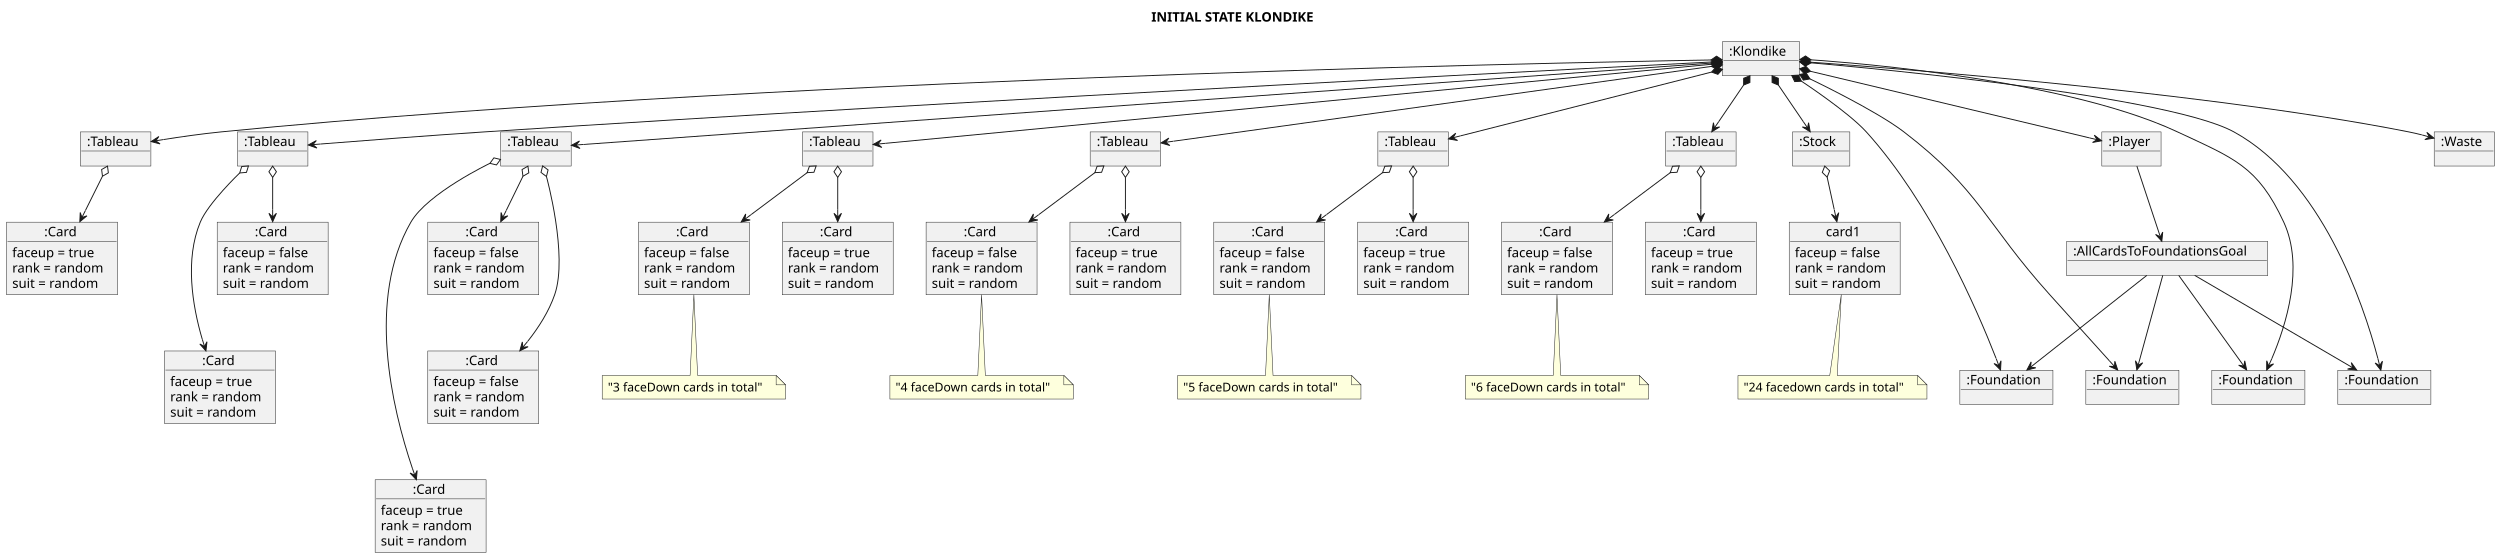
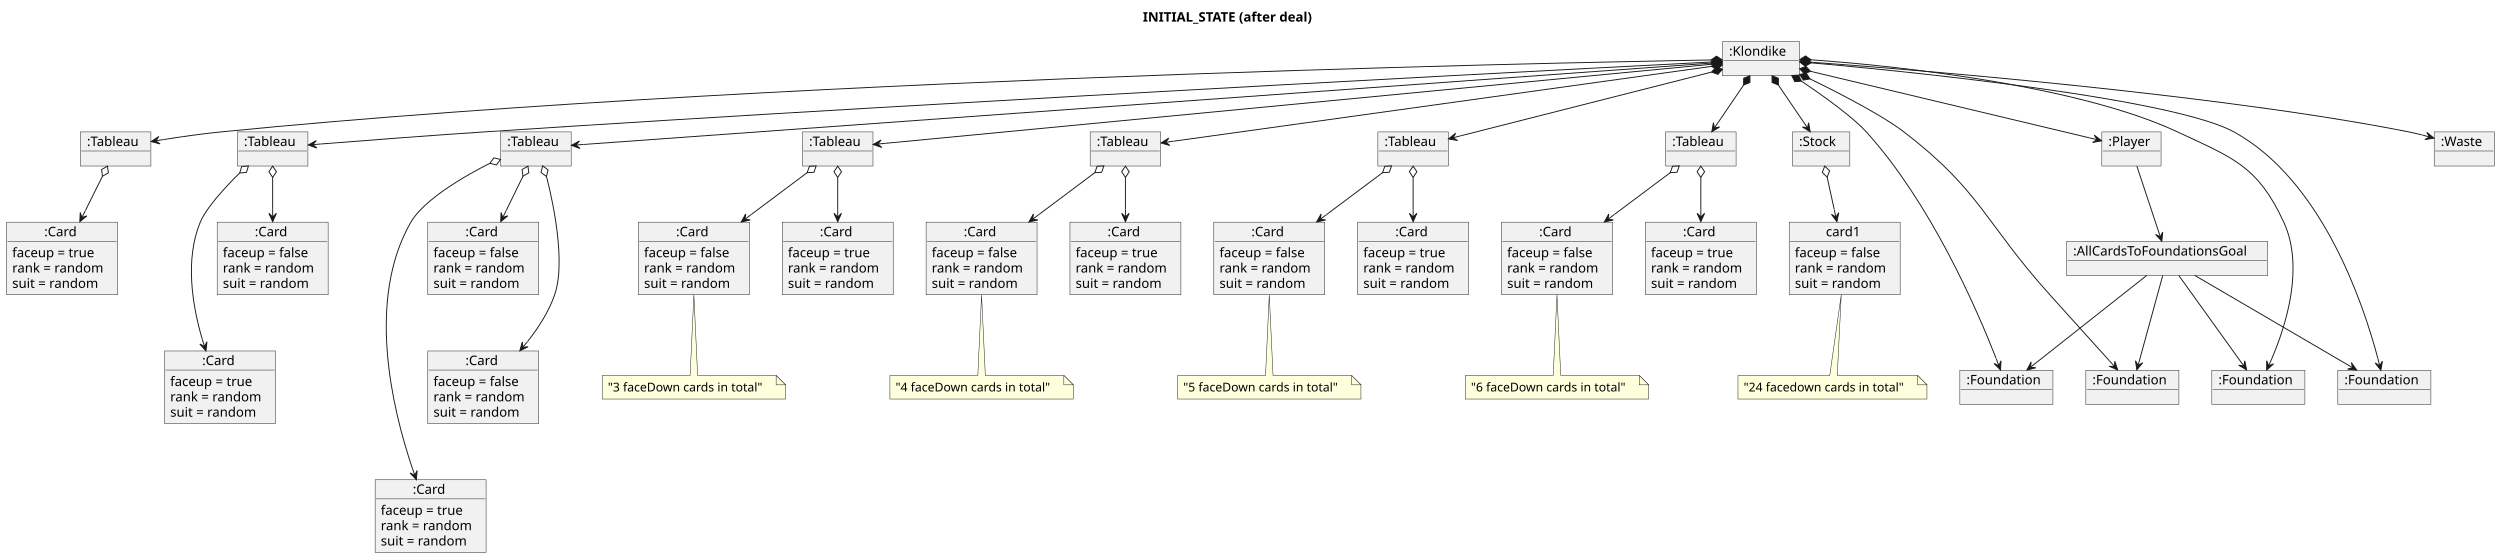
<svg xmlns="http://www.w3.org/2000/svg" contentStyleType="text/css" height="594px" preserveAspectRatio="none" style="width:2659px;height:594px;background:#FFFFFF;" version="1.1" viewBox="0 0 2659 594" width="2659px" zoomAndPan="magnify">
  <defs />
  <g>
-     <rect height="26.297" style="stroke:#00000000;stroke-width:1.0;fill:none;" width="206" x="1219.5" y="5" />
-     <text fill="#000000" font-family="sans-serif" font-size="14" font-weight="bold" lengthAdjust="spacing" textLength="196" x="1224.5" y="22.995">INITIAL STATE KLONDIKE</text>
+     <rect height="26.297" style="stroke:#00000000;stroke-width:1.0;fill:none;" width="224" x="1210.5" y="5" />
+     <text fill="#000000" font-family="sans-serif" font-size="14" font-weight="bold" lengthAdjust="spacing" textLength="214" x="1215.5" y="22.995">INITIAL_STATE (after deal)</text>
    <g id="elem_klondike">
      <rect fill="#F1F1F1" height="36.297" style="stroke:#181818;stroke-width:0.5;" width="82" x="1832" y="44.297" />
      <text fill="#000000" font-family="sans-serif" font-size="14" lengthAdjust="spacing" textLength="68" x="1839" y="59.292">:Klondike</text>
      <line style="stroke:#181818;stroke-width:0.5;" x1="1833" x2="1913" y1="64.594" y2="64.594" />
    </g>
    <g id="elem_tableau1">
      <rect fill="#F1F1F1" height="36.297" style="stroke:#181818;stroke-width:0.5;" width="75" x="85.5" y="140.297" />
      <text fill="#000000" font-family="sans-serif" font-size="14" lengthAdjust="spacing" textLength="61" x="92.5" y="155.292">:Tableau</text>
      <line style="stroke:#181818;stroke-width:0.5;" x1="86.5" x2="159.5" y1="160.594" y2="160.594" />
    </g>
    <g id="elem_tableau2">
      <rect fill="#F1F1F1" height="36.297" style="stroke:#181818;stroke-width:0.5;" width="75" x="252.5" y="140.297" />
      <text fill="#000000" font-family="sans-serif" font-size="14" lengthAdjust="spacing" textLength="61" x="259.5" y="155.292">:Tableau</text>
      <line style="stroke:#181818;stroke-width:0.5;" x1="253.5" x2="326.5" y1="160.594" y2="160.594" />
    </g>
    <g id="elem_tableau3">
      <rect fill="#F1F1F1" height="36.297" style="stroke:#181818;stroke-width:0.5;" width="75" x="532.5" y="140.297" />
      <text fill="#000000" font-family="sans-serif" font-size="14" lengthAdjust="spacing" textLength="61" x="539.5" y="155.292">:Tableau</text>
      <line style="stroke:#181818;stroke-width:0.5;" x1="533.5" x2="606.5" y1="160.594" y2="160.594" />
    </g>
    <g id="elem_tableau4">
      <rect fill="#F1F1F1" height="36.297" style="stroke:#181818;stroke-width:0.5;" width="75" x="853.5" y="140.297" />
      <text fill="#000000" font-family="sans-serif" font-size="14" lengthAdjust="spacing" textLength="61" x="860.5" y="155.292">:Tableau</text>
      <line style="stroke:#181818;stroke-width:0.5;" x1="854.5" x2="927.5" y1="160.594" y2="160.594" />
    </g>
    <g id="elem_tableau5">
      <rect fill="#F1F1F1" height="36.297" style="stroke:#181818;stroke-width:0.5;" width="75" x="1159.5" y="140.297" />
      <text fill="#000000" font-family="sans-serif" font-size="14" lengthAdjust="spacing" textLength="61" x="1166.5" y="155.292">:Tableau</text>
      <line style="stroke:#181818;stroke-width:0.5;" x1="1160.5" x2="1233.5" y1="160.594" y2="160.594" />
    </g>
    <g id="elem_tableau6">
      <rect fill="#F1F1F1" height="36.297" style="stroke:#181818;stroke-width:0.5;" width="75" x="1465.5" y="140.297" />
      <text fill="#000000" font-family="sans-serif" font-size="14" lengthAdjust="spacing" textLength="61" x="1472.5" y="155.292">:Tableau</text>
      <line style="stroke:#181818;stroke-width:0.5;" x1="1466.5" x2="1539.5" y1="160.594" y2="160.594" />
    </g>
    <g id="elem_tableau7">
      <rect fill="#F1F1F1" height="36.297" style="stroke:#181818;stroke-width:0.5;" width="75" x="1771.5" y="140.297" />
      <text fill="#000000" font-family="sans-serif" font-size="14" lengthAdjust="spacing" textLength="61" x="1778.5" y="155.292">:Tableau</text>
      <line style="stroke:#181818;stroke-width:0.5;" x1="1772.5" x2="1845.5" y1="160.594" y2="160.594" />
    </g>
    <g id="elem_stock">
      <rect fill="#F1F1F1" height="36.297" style="stroke:#181818;stroke-width:0.5;" width="61" x="1906.5" y="140.297" />
      <text fill="#000000" font-family="sans-serif" font-size="14" lengthAdjust="spacing" textLength="47" x="1913.5" y="155.292">:Stock</text>
      <line style="stroke:#181818;stroke-width:0.5;" x1="1907.5" x2="1966.5" y1="160.594" y2="160.594" />
    </g>
    <g id="elem_player">
      <rect fill="#F1F1F1" height="36.297" style="stroke:#181818;stroke-width:0.5;" width="63" x="2235.5" y="140.297" />
      <text fill="#000000" font-family="sans-serif" font-size="14" lengthAdjust="spacing" textLength="49" x="2242.5" y="155.292">:Player</text>
      <line style="stroke:#181818;stroke-width:0.5;" x1="2236.5" x2="2297.5" y1="160.594" y2="160.594" />
    </g>
    <g id="elem_foundation1">
      <rect fill="#F1F1F1" height="36.297" style="stroke:#181818;stroke-width:0.5;" width="99" x="2084.5" y="393.797" />
      <text fill="#000000" font-family="sans-serif" font-size="14" lengthAdjust="spacing" textLength="85" x="2091.5" y="408.792">:Foundation</text>
      <line style="stroke:#181818;stroke-width:0.5;" x1="2085.5" x2="2182.5" y1="414.094" y2="414.094" />
    </g>
    <g id="elem_foundation2">
      <rect fill="#F1F1F1" height="36.297" style="stroke:#181818;stroke-width:0.5;" width="99" x="2218.5" y="393.797" />
      <text fill="#000000" font-family="sans-serif" font-size="14" lengthAdjust="spacing" textLength="85" x="2225.5" y="408.792">:Foundation</text>
      <line style="stroke:#181818;stroke-width:0.5;" x1="2219.5" x2="2316.5" y1="414.094" y2="414.094" />
    </g>
    <g id="elem_foundation3">
      <rect fill="#F1F1F1" height="36.297" style="stroke:#181818;stroke-width:0.5;" width="99" x="2352.5" y="393.797" />
      <text fill="#000000" font-family="sans-serif" font-size="14" lengthAdjust="spacing" textLength="85" x="2359.5" y="408.792">:Foundation</text>
      <line style="stroke:#181818;stroke-width:0.5;" x1="2353.5" x2="2450.5" y1="414.094" y2="414.094" />
    </g>
    <g id="elem_foundation4">
      <rect fill="#F1F1F1" height="36.297" style="stroke:#181818;stroke-width:0.5;" width="99" x="2486.5" y="393.797" />
      <text fill="#000000" font-family="sans-serif" font-size="14" lengthAdjust="spacing" textLength="85" x="2493.5" y="408.792">:Foundation</text>
      <line style="stroke:#181818;stroke-width:0.5;" x1="2487.5" x2="2584.5" y1="414.094" y2="414.094" />
    </g>
    <g id="elem_goal">
      <rect fill="#F1F1F1" height="36.297" style="stroke:#181818;stroke-width:0.5;" width="214" x="2198" y="256.797" />
      <text fill="#000000" font-family="sans-serif" font-size="14" lengthAdjust="spacing" textLength="200" x="2205" y="271.792">:AllCardsToFoundationsGoal</text>
      <line style="stroke:#181818;stroke-width:0.5;" x1="2199" x2="2411" y1="277.094" y2="277.094" />
    </g>
    <g id="elem_waste">
      <rect fill="#F1F1F1" height="36.297" style="stroke:#181818;stroke-width:0.5;" width="64" x="2589" y="140.297" />
      <text fill="#000000" font-family="sans-serif" font-size="14" lengthAdjust="spacing" textLength="50" x="2596" y="155.292">:Waste</text>
      <line style="stroke:#181818;stroke-width:0.5;" x1="2590" x2="2652" y1="160.594" y2="160.594" />
    </g>
    <g id="elem_card1">
      <rect fill="#F1F1F1" height="77.188" style="stroke:#181818;stroke-width:0.5;" width="118" x="1903" y="236.297" />
      <text fill="#000000" font-family="sans-serif" font-size="14" lengthAdjust="spacing" textLength="40" x="1942" y="251.292">card1</text>
      <line style="stroke:#181818;stroke-width:0.5;" x1="1904" x2="2020" y1="256.594" y2="256.594" />
      <text fill="#000000" font-family="sans-serif" font-size="14" lengthAdjust="spacing" textLength="102" x="1909" y="273.589">faceup = false</text>
      <text fill="#000000" font-family="sans-serif" font-size="14" lengthAdjust="spacing" textLength="106" x="1909" y="289.886">rank = random</text>
      <text fill="#000000" font-family="sans-serif" font-size="14" lengthAdjust="spacing" textLength="100" x="1909" y="306.183">suit = random</text>
    </g>
-     <g id="elem_GMN548712">
+     <g id="elem_GMN557029">
      <path d="M1848.5,399.297 L1848.5,424.43 A0,0 0 0 0 1848.5,424.43 L2049.5,424.43 A0,0 0 0 0 2049.5,424.43 L2049.5,409.297 L2039.5,399.297 L1954.12,399.297 L1958.38,313.402 L1946.12,399.297 L1848.5,399.297 A0,0 0 0 0 1848.5,399.297 " fill="#FEFFDD" style="stroke:#181818;stroke-width:0.5;" />
      <path d="M2039.5,399.297 L2039.5,409.297 L2049.5,409.297 L2039.5,399.297 " fill="#FEFFDD" style="stroke:#181818;stroke-width:0.5;" />
      <text fill="#000000" font-family="sans-serif" font-size="13" lengthAdjust="spacing" textLength="180" x="1854.5" y="416.364">"24 facedown cards in total"</text>
    </g>
    <g id="elem_card2">
      <rect fill="#F1F1F1" height="77.188" style="stroke:#181818;stroke-width:0.5;" width="118" x="7" y="236.297" />
      <text fill="#000000" font-family="sans-serif" font-size="14" lengthAdjust="spacing" textLength="38" x="47" y="251.292">:Card</text>
      <line style="stroke:#181818;stroke-width:0.5;" x1="8" x2="124" y1="256.594" y2="256.594" />
      <text fill="#000000" font-family="sans-serif" font-size="14" lengthAdjust="spacing" textLength="98" x="13" y="273.589">faceup = true</text>
      <text fill="#000000" font-family="sans-serif" font-size="14" lengthAdjust="spacing" textLength="106" x="13" y="289.886">rank = random</text>
      <text fill="#000000" font-family="sans-serif" font-size="14" lengthAdjust="spacing" textLength="100" x="13" y="306.183">suit = random</text>
    </g>
    <g id="elem_card3">
      <rect fill="#F1F1F1" height="77.188" style="stroke:#181818;stroke-width:0.5;" width="118" x="231" y="236.297" />
      <text fill="#000000" font-family="sans-serif" font-size="14" lengthAdjust="spacing" textLength="38" x="271" y="251.292">:Card</text>
      <line style="stroke:#181818;stroke-width:0.5;" x1="232" x2="348" y1="256.594" y2="256.594" />
      <text fill="#000000" font-family="sans-serif" font-size="14" lengthAdjust="spacing" textLength="102" x="237" y="273.589">faceup = false</text>
      <text fill="#000000" font-family="sans-serif" font-size="14" lengthAdjust="spacing" textLength="106" x="237" y="289.886">rank = random</text>
      <text fill="#000000" font-family="sans-serif" font-size="14" lengthAdjust="spacing" textLength="100" x="237" y="306.183">suit = random</text>
    </g>
    <g id="elem_card4">
      <rect fill="#F1F1F1" height="77.188" style="stroke:#181818;stroke-width:0.5;" width="118" x="175" y="373.297" />
      <text fill="#000000" font-family="sans-serif" font-size="14" lengthAdjust="spacing" textLength="38" x="215" y="388.292">:Card</text>
      <line style="stroke:#181818;stroke-width:0.5;" x1="176" x2="292" y1="393.594" y2="393.594" />
      <text fill="#000000" font-family="sans-serif" font-size="14" lengthAdjust="spacing" textLength="98" x="181" y="410.589">faceup = true</text>
      <text fill="#000000" font-family="sans-serif" font-size="14" lengthAdjust="spacing" textLength="106" x="181" y="426.886">rank = random</text>
      <text fill="#000000" font-family="sans-serif" font-size="14" lengthAdjust="spacing" textLength="100" x="181" y="443.183">suit = random</text>
    </g>
    <g id="elem_card5">
      <rect fill="#F1F1F1" height="77.188" style="stroke:#181818;stroke-width:0.5;" width="118" x="455" y="236.297" />
      <text fill="#000000" font-family="sans-serif" font-size="14" lengthAdjust="spacing" textLength="38" x="495" y="251.292">:Card</text>
      <line style="stroke:#181818;stroke-width:0.5;" x1="456" x2="572" y1="256.594" y2="256.594" />
      <text fill="#000000" font-family="sans-serif" font-size="14" lengthAdjust="spacing" textLength="102" x="461" y="273.589">faceup = false</text>
      <text fill="#000000" font-family="sans-serif" font-size="14" lengthAdjust="spacing" textLength="106" x="461" y="289.886">rank = random</text>
      <text fill="#000000" font-family="sans-serif" font-size="14" lengthAdjust="spacing" textLength="100" x="461" y="306.183">suit = random</text>
    </g>
    <g id="elem_card6">
      <rect fill="#F1F1F1" height="77.188" style="stroke:#181818;stroke-width:0.5;" width="118" x="399" y="510.297" />
      <text fill="#000000" font-family="sans-serif" font-size="14" lengthAdjust="spacing" textLength="38" x="439" y="525.292">:Card</text>
      <line style="stroke:#181818;stroke-width:0.5;" x1="400" x2="516" y1="530.594" y2="530.594" />
      <text fill="#000000" font-family="sans-serif" font-size="14" lengthAdjust="spacing" textLength="98" x="405" y="547.589">faceup = true</text>
      <text fill="#000000" font-family="sans-serif" font-size="14" lengthAdjust="spacing" textLength="106" x="405" y="563.886">rank = random</text>
      <text fill="#000000" font-family="sans-serif" font-size="14" lengthAdjust="spacing" textLength="100" x="405" y="580.183">suit = random</text>
    </g>
    <g id="elem_card43">
      <rect fill="#F1F1F1" height="77.188" style="stroke:#181818;stroke-width:0.5;" width="118" x="455" y="373.297" />
      <text fill="#000000" font-family="sans-serif" font-size="14" lengthAdjust="spacing" textLength="38" x="495" y="388.292">:Card</text>
      <line style="stroke:#181818;stroke-width:0.5;" x1="456" x2="572" y1="393.594" y2="393.594" />
      <text fill="#000000" font-family="sans-serif" font-size="14" lengthAdjust="spacing" textLength="102" x="461" y="410.589">faceup = false</text>
      <text fill="#000000" font-family="sans-serif" font-size="14" lengthAdjust="spacing" textLength="106" x="461" y="426.886">rank = random</text>
      <text fill="#000000" font-family="sans-serif" font-size="14" lengthAdjust="spacing" textLength="100" x="461" y="443.183">suit = random</text>
    </g>
    <g id="elem_card7">
      <rect fill="#F1F1F1" height="77.188" style="stroke:#181818;stroke-width:0.5;" width="118" x="679" y="236.297" />
      <text fill="#000000" font-family="sans-serif" font-size="14" lengthAdjust="spacing" textLength="38" x="719" y="251.292">:Card</text>
      <line style="stroke:#181818;stroke-width:0.5;" x1="680" x2="796" y1="256.594" y2="256.594" />
      <text fill="#000000" font-family="sans-serif" font-size="14" lengthAdjust="spacing" textLength="102" x="685" y="273.589">faceup = false</text>
      <text fill="#000000" font-family="sans-serif" font-size="14" lengthAdjust="spacing" textLength="106" x="685" y="289.886">rank = random</text>
      <text fill="#000000" font-family="sans-serif" font-size="14" lengthAdjust="spacing" textLength="100" x="685" y="306.183">suit = random</text>
    </g>
-     <g id="elem_GMN548735">
+     <g id="elem_GMN557052">
      <path d="M640.5,399.297 L640.5,424.43 A0,0 0 0 0 640.5,424.43 L835.5,424.43 A0,0 0 0 0 835.5,424.43 L835.5,409.297 L825.5,399.297 L742,399.297 L738,313.402 L734,399.297 L640.5,399.297 A0,0 0 0 0 640.5,399.297 " fill="#FEFFDD" style="stroke:#181818;stroke-width:0.5;" />
      <path d="M825.5,399.297 L825.5,409.297 L835.5,409.297 L825.5,399.297 " fill="#FEFFDD" style="stroke:#181818;stroke-width:0.5;" />
      <text fill="#000000" font-family="sans-serif" font-size="13" lengthAdjust="spacing" textLength="174" x="646.5" y="416.364">"3 faceDown cards in total"</text>
    </g>
    <g id="elem_card8">
      <rect fill="#F1F1F1" height="77.188" style="stroke:#181818;stroke-width:0.5;" width="118" x="832" y="236.297" />
      <text fill="#000000" font-family="sans-serif" font-size="14" lengthAdjust="spacing" textLength="38" x="872" y="251.292">:Card</text>
      <line style="stroke:#181818;stroke-width:0.5;" x1="833" x2="949" y1="256.594" y2="256.594" />
      <text fill="#000000" font-family="sans-serif" font-size="14" lengthAdjust="spacing" textLength="98" x="838" y="273.589">faceup = true</text>
      <text fill="#000000" font-family="sans-serif" font-size="14" lengthAdjust="spacing" textLength="106" x="838" y="289.886">rank = random</text>
      <text fill="#000000" font-family="sans-serif" font-size="14" lengthAdjust="spacing" textLength="100" x="838" y="306.183">suit = random</text>
    </g>
    <g id="elem_card9">
      <rect fill="#F1F1F1" height="77.188" style="stroke:#181818;stroke-width:0.5;" width="118" x="985" y="236.297" />
      <text fill="#000000" font-family="sans-serif" font-size="14" lengthAdjust="spacing" textLength="38" x="1025" y="251.292">:Card</text>
      <line style="stroke:#181818;stroke-width:0.5;" x1="986" x2="1102" y1="256.594" y2="256.594" />
      <text fill="#000000" font-family="sans-serif" font-size="14" lengthAdjust="spacing" textLength="102" x="991" y="273.589">faceup = false</text>
      <text fill="#000000" font-family="sans-serif" font-size="14" lengthAdjust="spacing" textLength="106" x="991" y="289.886">rank = random</text>
      <text fill="#000000" font-family="sans-serif" font-size="14" lengthAdjust="spacing" textLength="100" x="991" y="306.183">suit = random</text>
    </g>
-     <g id="elem_GMN548743">
+     <g id="elem_GMN557060">
      <path d="M946.5,399.297 L946.5,424.43 A0,0 0 0 0 946.5,424.43 L1141.5,424.43 A0,0 0 0 0 1141.5,424.43 L1141.5,409.297 L1131.5,399.297 L1048,399.297 L1044,313.402 L1040,399.297 L946.5,399.297 A0,0 0 0 0 946.5,399.297 " fill="#FEFFDD" style="stroke:#181818;stroke-width:0.5;" />
      <path d="M1131.5,399.297 L1131.5,409.297 L1141.5,409.297 L1131.5,399.297 " fill="#FEFFDD" style="stroke:#181818;stroke-width:0.5;" />
      <text fill="#000000" font-family="sans-serif" font-size="13" lengthAdjust="spacing" textLength="174" x="952.5" y="416.364">"4 faceDown cards in total"</text>
    </g>
    <g id="elem_card10">
      <rect fill="#F1F1F1" height="77.188" style="stroke:#181818;stroke-width:0.5;" width="118" x="1138" y="236.297" />
      <text fill="#000000" font-family="sans-serif" font-size="14" lengthAdjust="spacing" textLength="38" x="1178" y="251.292">:Card</text>
      <line style="stroke:#181818;stroke-width:0.5;" x1="1139" x2="1255" y1="256.594" y2="256.594" />
      <text fill="#000000" font-family="sans-serif" font-size="14" lengthAdjust="spacing" textLength="98" x="1144" y="273.589">faceup = true</text>
      <text fill="#000000" font-family="sans-serif" font-size="14" lengthAdjust="spacing" textLength="106" x="1144" y="289.886">rank = random</text>
      <text fill="#000000" font-family="sans-serif" font-size="14" lengthAdjust="spacing" textLength="100" x="1144" y="306.183">suit = random</text>
    </g>
    <g id="elem_card11">
      <rect fill="#F1F1F1" height="77.188" style="stroke:#181818;stroke-width:0.5;" width="118" x="1291" y="236.297" />
      <text fill="#000000" font-family="sans-serif" font-size="14" lengthAdjust="spacing" textLength="38" x="1331" y="251.292">:Card</text>
      <line style="stroke:#181818;stroke-width:0.5;" x1="1292" x2="1408" y1="256.594" y2="256.594" />
      <text fill="#000000" font-family="sans-serif" font-size="14" lengthAdjust="spacing" textLength="102" x="1297" y="273.589">faceup = false</text>
      <text fill="#000000" font-family="sans-serif" font-size="14" lengthAdjust="spacing" textLength="106" x="1297" y="289.886">rank = random</text>
      <text fill="#000000" font-family="sans-serif" font-size="14" lengthAdjust="spacing" textLength="100" x="1297" y="306.183">suit = random</text>
    </g>
-     <g id="elem_GMN548751">
+     <g id="elem_GMN557068">
      <path d="M1252.5,399.297 L1252.5,424.43 A0,0 0 0 0 1252.5,424.43 L1447.5,424.43 A0,0 0 0 0 1447.5,424.43 L1447.5,409.297 L1437.5,399.297 L1354,399.297 L1350,313.402 L1346,399.297 L1252.5,399.297 A0,0 0 0 0 1252.5,399.297 " fill="#FEFFDD" style="stroke:#181818;stroke-width:0.5;" />
      <path d="M1437.5,399.297 L1437.5,409.297 L1447.5,409.297 L1437.5,399.297 " fill="#FEFFDD" style="stroke:#181818;stroke-width:0.5;" />
      <text fill="#000000" font-family="sans-serif" font-size="13" lengthAdjust="spacing" textLength="174" x="1258.5" y="416.364">"5 faceDown cards in total"</text>
    </g>
    <g id="elem_card12">
      <rect fill="#F1F1F1" height="77.188" style="stroke:#181818;stroke-width:0.5;" width="118" x="1444" y="236.297" />
      <text fill="#000000" font-family="sans-serif" font-size="14" lengthAdjust="spacing" textLength="38" x="1484" y="251.292">:Card</text>
      <line style="stroke:#181818;stroke-width:0.5;" x1="1445" x2="1561" y1="256.594" y2="256.594" />
      <text fill="#000000" font-family="sans-serif" font-size="14" lengthAdjust="spacing" textLength="98" x="1450" y="273.589">faceup = true</text>
      <text fill="#000000" font-family="sans-serif" font-size="14" lengthAdjust="spacing" textLength="106" x="1450" y="289.886">rank = random</text>
      <text fill="#000000" font-family="sans-serif" font-size="14" lengthAdjust="spacing" textLength="100" x="1450" y="306.183">suit = random</text>
    </g>
    <g id="elem_card13">
      <rect fill="#F1F1F1" height="77.188" style="stroke:#181818;stroke-width:0.5;" width="118" x="1597" y="236.297" />
      <text fill="#000000" font-family="sans-serif" font-size="14" lengthAdjust="spacing" textLength="38" x="1637" y="251.292">:Card</text>
      <line style="stroke:#181818;stroke-width:0.5;" x1="1598" x2="1714" y1="256.594" y2="256.594" />
      <text fill="#000000" font-family="sans-serif" font-size="14" lengthAdjust="spacing" textLength="102" x="1603" y="273.589">faceup = false</text>
      <text fill="#000000" font-family="sans-serif" font-size="14" lengthAdjust="spacing" textLength="106" x="1603" y="289.886">rank = random</text>
      <text fill="#000000" font-family="sans-serif" font-size="14" lengthAdjust="spacing" textLength="100" x="1603" y="306.183">suit = random</text>
    </g>
-     <g id="elem_GMN548759">
+     <g id="elem_GMN557076">
      <path d="M1558.5,399.297 L1558.5,424.43 A0,0 0 0 0 1558.5,424.43 L1753.5,424.43 A0,0 0 0 0 1753.5,424.43 L1753.5,409.297 L1743.5,399.297 L1660,399.297 L1656,313.402 L1652,399.297 L1558.5,399.297 A0,0 0 0 0 1558.5,399.297 " fill="#FEFFDD" style="stroke:#181818;stroke-width:0.5;" />
      <path d="M1743.5,399.297 L1743.5,409.297 L1753.5,409.297 L1743.5,399.297 " fill="#FEFFDD" style="stroke:#181818;stroke-width:0.5;" />
      <text fill="#000000" font-family="sans-serif" font-size="13" lengthAdjust="spacing" textLength="174" x="1564.5" y="416.364">"6 faceDown cards in total"</text>
    </g>
    <g id="elem_card14">
      <rect fill="#F1F1F1" height="77.188" style="stroke:#181818;stroke-width:0.5;" width="118" x="1750" y="236.297" />
      <text fill="#000000" font-family="sans-serif" font-size="14" lengthAdjust="spacing" textLength="38" x="1790" y="251.292">:Card</text>
      <line style="stroke:#181818;stroke-width:0.5;" x1="1751" x2="1867" y1="256.594" y2="256.594" />
      <text fill="#000000" font-family="sans-serif" font-size="14" lengthAdjust="spacing" textLength="98" x="1756" y="273.589">faceup = true</text>
      <text fill="#000000" font-family="sans-serif" font-size="14" lengthAdjust="spacing" textLength="106" x="1756" y="289.886">rank = random</text>
      <text fill="#000000" font-family="sans-serif" font-size="14" lengthAdjust="spacing" textLength="100" x="1756" y="306.183">suit = random</text>
    </g>
    <g id="link_klondike_foundation1">
      <path codeLine="18" d="M1916.046,86.385 C1916.046,86.385 1965.63,118.935 1985,140.297 C2053.41,215.751 2102.34,328.17 2123.03,381.148 " fill="none" id="klondike-foundation1" style="stroke:#181818;stroke-width:1.0;" />
      <polygon fill="#181818" points="2127.78,393.568,2128.294,383.732,2125.991,388.899,2120.824,386.596,2127.78,393.568" style="stroke:#181818;stroke-width:1.0;" />
      <line style="stroke:#181818;stroke-width:1.0;" x1="2125.991" x2="2123.135" y1="388.899" y2="381.427" />
      <polygon fill="#181818" points="1905.7,80.305,1908.846,86.793,1916.046,86.385,1912.899,79.896,1905.7,80.305" style="stroke:#181818;stroke-width:1.0;" />
    </g>
    <g id="link_klondike_foundation2">
      <path codeLine="19" d="M1925.116,83.924 C1925.116,83.924 1994.89,117.187 2025,140.297 C2106.9,203.148 2110.97,236.534 2180,313.297 C2201.45,337.155 2225.91,364.242 2243.59,383.801 " fill="none" id="klondike-foundation2" style="stroke:#181818;stroke-width:1.0;" />
      <polygon fill="#181818" points="2252.4,393.554,2249.332,384.195,2249.047,389.845,2243.397,389.56,2252.4,393.554" style="stroke:#181818;stroke-width:1.0;" />
      <line style="stroke:#181818;stroke-width:1.0;" x1="2249.047" x2="2243.685" y1="389.845" y2="383.91" />
      <polygon fill="#181818" points="1914.1,79.165,1918.021,85.217,1925.116,83.924,1921.194,77.873,1914.1,79.165" style="stroke:#181818;stroke-width:1.0;" />
    </g>
    <g id="link_klondike_foundation3">
      <path codeLine="20" d="M1926.236,63.642 C1926.236,63.642 2185.83,79.306 2316,140.297 C2375.67,168.257 2401.33,176.487 2429,236.297 C2451.01,283.874 2431.57,345.75 2416.23,381.594 " fill="none" id="klondike-foundation3" style="stroke:#181818;stroke-width:1.0;" />
      <polygon fill="#181818" points="2410.85,393.548,2418.191,386.982,2412.902,388.988,2410.896,383.699,2410.85,393.548" style="stroke:#181818;stroke-width:1.0;" />
      <line style="stroke:#181818;stroke-width:1.0;" x1="2412.902" x2="2416.19" y1="388.988" y2="381.693" />
      <polygon fill="#181818" points="1914.24,63.352,1920.141,67.496,1926.236,63.642,1920.335,59.498,1914.24,63.352" style="stroke:#181818;stroke-width:1.0;" />
    </g>
    <g id="link_klondike_foundation4">
      <path codeLine="21" d="M1926.288,66.848 C1926.288,66.848 2299.44,98.279 2376,140.297 C2469.43,191.576 2513.44,322.094 2529.05,381.069 " fill="none" id="klondike-foundation4" style="stroke:#181818;stroke-width:1.0;" />
      <polygon fill="#181818" points="2532.26,393.795,2533.934,384.089,2531.036,388.947,2526.178,386.048,2532.26,393.795" style="stroke:#181818;stroke-width:1.0;" />
      <line style="stroke:#181818;stroke-width:1.0;" x1="2531.036" x2="2529.075" y1="388.947" y2="381.192" />
      <polygon fill="#181818" points="1914.32,65.978,1920.014,70.403,1926.288,66.848,1920.594,62.423,1914.32,65.978" style="stroke:#181818;stroke-width:1.0;" />
    </g>
    <g id="link_player_goal">
      <path codeLine="22" d="M2272.77,176.687 C2279.45,196.811 2290.46,229.98 2297.72,251.859 " fill="none" id="player-to-goal" style="stroke:#181818;stroke-width:1.0;" />
      <polygon fill="#181818" points="2299.3,256.618,2300.261,246.816,2297.725,251.873,2292.668,249.336,2299.3,256.618" style="stroke:#181818;stroke-width:1.0;" />
    </g>
    <g id="link_goal_foundation1">
      <path codeLine="23" d="M2283.34,292.895 C2251.82,317.78 2193.4,363.9 2159.73,390.483 " fill="none" id="goal-to-foundation1" style="stroke:#181818;stroke-width:1.0;" />
      <polygon fill="#181818" points="2155.75,393.625,2165.292,391.187,2159.674,390.526,2160.334,384.908,2155.75,393.625" style="stroke:#181818;stroke-width:1.0;" />
    </g>
    <g id="link_goal_foundation2">
      <path codeLine="24" d="M2300.31,292.895 C2293.68,317.107 2281.53,361.419 2274.17,388.283 " fill="none" id="goal-to-foundation2" style="stroke:#181818;stroke-width:1.0;" />
      <polygon fill="#181818" points="2272.76,393.412,2279,385.792,2274.084,388.59,2271.285,383.674,2272.76,393.412" style="stroke:#181818;stroke-width:1.0;" />
    </g>
    <g id="link_goal_foundation3">
      <path codeLine="25" d="M2317.29,292.895 C2334.9,317.409 2367.32,362.53 2386.54,389.282 " fill="none" id="goal-to-foundation3" style="stroke:#181818;stroke-width:1.0;" />
      <polygon fill="#181818" points="2389.51,393.412,2387.504,383.769,2386.591,389.352,2381.008,388.44,2389.51,393.412" style="stroke:#181818;stroke-width:1.0;" />
    </g>
    <g id="link_goal_foundation4">
      <path codeLine="26" d="M2334.26,292.895 C2377.1,317.932 2456.72,364.463 2502.07,390.967 " fill="none" id="goal-to-foundation4" style="stroke:#181818;stroke-width:1.0;" />
      <polygon fill="#181818" points="2506.62,393.625,2500.856,385.639,2502.299,391.108,2496.83,392.552,2506.62,393.625" style="stroke:#181818;stroke-width:1.0;" />
    </g>
    <g id="link_klondike_player">
      <path codeLine="27" d="M1925.723,75.874 C1925.723,75.874 2149.75,129.324 2222.57,146.698 " fill="none" id="klondike-player" style="stroke:#181818;stroke-width:1.0;" />
      <polygon fill="#181818" points="2235.31,149.735,2227.489,143.749,2230.448,148.57,2225.626,151.529,2235.31,149.735" style="stroke:#181818;stroke-width:1.0;" />
      <line style="stroke:#181818;stroke-width:1.0;" x1="2230.448" x2="2222.66" y1="148.57" y2="146.718" />
      <polygon fill="#181818" points="1914.05,73.091,1918.959,78.373,1925.723,75.874,1920.814,70.591,1914.05,73.091" style="stroke:#181818;stroke-width:1.0;" />
    </g>
    <g id="link_klondike_waste">
      <path codeLine="28" d="M1926.119,66.172 C1926.119,66.172 2328.34,93.925 2562,140.297 C2566.53,141.196 2571.21,142.277 2575.87,143.453 " fill="none" id="klondike-waste" style="stroke:#181818;stroke-width:1.0;" />
      <polygon fill="#181818" points="2588.78,146.947,2581.133,140.74,2583.953,145.644,2579.049,148.464,2588.78,146.947" style="stroke:#181818;stroke-width:1.0;" />
      <line style="stroke:#181818;stroke-width:1.0;" x1="2583.953" x2="2576.235" y1="145.644" y2="143.551" />
      <polygon fill="#181818" points="1914.14,65.46,1919.892,69.809,1926.119,66.172,1920.367,61.823,1914.14,65.46" style="stroke:#181818;stroke-width:1.0;" />
    </g>
    <g id="link_klondike_stock">
      <path codeLine="29" d="M1891.489,90.46 C1891.489,90.46 1909.83,117.388 1918,129.396 " fill="none" id="klondike-stock" style="stroke:#181818;stroke-width:1.0;" />
      <polygon fill="#181818" points="1925.34,140.165,1923.58,130.475,1922.526,136.032,1916.968,134.977,1925.34,140.165" style="stroke:#181818;stroke-width:1.0;" />
      <line style="stroke:#181818;stroke-width:1.0;" x1="1922.526" x2="1918.02" y1="136.032" y2="129.419" />
      <polygon fill="#181818" points="1884.74,80.538,1884.807,87.749,1891.489,90.46,1891.422,83.249,1884.74,80.538" style="stroke:#181818;stroke-width:1.0;" />
    </g>
    <g id="link_stock_card1">
      <path codeLine="30" d="M1943.357,188.411 C1943.357,188.411 1948.4,211.515 1950.87,222.815 " fill="none" id="stock-card1" style="stroke:#181818;stroke-width:1.0;" />
      <polygon fill="#181818" points="1953.71,235.822,1955.697,226.176,1952.643,230.937,1947.881,227.883,1953.71,235.822" style="stroke:#181818;stroke-width:1.0;" />
      <line style="stroke:#181818;stroke-width:1.0;" x1="1952.643" x2="1950.935" y1="230.937" y2="223.121" />
      <polygon fill="none" points="1940.8,176.687,1938.17,183.401,1943.357,188.411,1945.987,181.697,1940.8,176.687" style="stroke:#181818;stroke-width:1.0;" />
    </g>
    <g id="link_klondike_tableau1">
      <path codeLine="37" d="M1819.741,63.795 C1819.741,63.795 854.957,78.842 235,140.297 C214.902,142.289 192.906,145.419 173.769,148.452 " fill="none" id="klondike-tableau1" style="stroke:#181818;stroke-width:1.0;" />
      <polygon fill="#181818" points="160.722,150.574,170.247,153.077,165.657,149.771,168.963,145.181,160.722,150.574" style="stroke:#181818;stroke-width:1.0;" />
      <line style="stroke:#181818;stroke-width:1.0;" x1="165.657" x2="173.554" y1="149.771" y2="148.487" />
      <polygon fill="#181818" points="1831.74,63.663,1825.696,59.729,1819.741,63.795,1825.784,67.729,1831.74,63.663" style="stroke:#181818;stroke-width:1.0;" />
    </g>
    <g id="link_tableau1_card2">
      <path codeLine="43" d="M108.995,187.429 C108.995,187.429 96.871,211.785 90.83,223.92 " fill="none" id="tableau1-card2" style="stroke:#181818;stroke-width:1.0;" />
      <polygon fill="#181818" points="84.905,235.822,92.497,229.548,87.133,231.346,85.335,225.982,84.905,235.822" style="stroke:#181818;stroke-width:1.0;" />
      <line style="stroke:#181818;stroke-width:1.0;" x1="87.133" x2="90.698" y1="231.346" y2="224.184" />
      <polygon fill="none" points="114.343,176.687,108.088,180.275,108.995,187.429,115.25,183.841,114.343,176.687" style="stroke:#181818;stroke-width:1.0;" />
    </g>
    <g id="link_klondike_tableau2">
      <path codeLine="44" d="M1819.885,65.953 C1819.885,65.953 1021.62,106.798 515,140.297 C455.182,144.252 386.478,149.554 340.887,153.178 " fill="none" id="klondike-tableau2" style="stroke:#181818;stroke-width:1.0;" />
      <polygon fill="#181818" points="327.805,154.223,337.095,157.494,332.789,153.825,336.458,149.519,327.805,154.223" style="stroke:#181818;stroke-width:1.0;" />
      <line style="stroke:#181818;stroke-width:1.0;" x1="332.789" x2="340.763" y1="153.825" y2="153.188" />
      <polygon fill="#181818" points="1831.87,65.347,1825.676,61.655,1819.885,65.953,1826.08,69.645,1831.87,65.347" style="stroke:#181818;stroke-width:1.0;" />
    </g>
    <g id="link_tableau2_card3">
      <path codeLine="55" d="M290,188.687 C290,188.687 290,211.515 290,222.815 " fill="none" id="tableau2-card3" style="stroke:#181818;stroke-width:1.0;" />
      <polygon fill="#181818" points="290,235.822,294,226.822,290,230.822,286,226.822,290,235.822" style="stroke:#181818;stroke-width:1.0;" />
      <line style="stroke:#181818;stroke-width:1.0;" x1="290" x2="290" y1="230.822" y2="222.822" />
      <polygon fill="none" points="290,176.687,286,182.687,290,188.687,294,182.687,290,176.687" style="stroke:#181818;stroke-width:1.0;" />
    </g>
    <g id="link_tableau2_card4">
      <path codeLine="56" d="M254.927,183.973 C254.927,183.973 221.406,216.003 213,236.297 C196.568,275.967 204.546,324.751 215.063,360.642 " fill="none" id="tableau2-card4" style="stroke:#181818;stroke-width:1.0;" />
      <polygon fill="#181818" points="219.013,373.241,220.139,363.457,217.518,368.47,212.505,365.849,219.013,373.241" style="stroke:#181818;stroke-width:1.0;" />
      <line style="stroke:#181818;stroke-width:1.0;" x1="217.518" x2="215.125" y1="368.47" y2="360.836" />
      <polygon fill="none" points="264.284,176.461,257.101,177.098,254.927,183.973,262.11,183.336,264.284,176.461" style="stroke:#181818;stroke-width:1.0;" />
    </g>
    <g id="link_klondike_tableau3">
      <path codeLine="58" d="M1819.881,67.122 C1819.881,67.122 827.41,138.727 620.713,153.638 " fill="none" id="klondike-tableau3" style="stroke:#181818;stroke-width:1.0;" />
      <polygon fill="#181818" points="607.66,154.58,616.925,157.922,612.647,154.22,616.349,149.942,607.66,154.58" style="stroke:#181818;stroke-width:1.0;" />
      <line style="stroke:#181818;stroke-width:1.0;" x1="612.647" x2="620.626" y1="154.22" y2="153.644" />
      <polygon fill="#181818" points="1831.85,66.265,1825.58,62.704,1819.881,67.122,1826.151,70.683,1831.85,66.265" style="stroke:#181818;stroke-width:1.0;" />
    </g>
    <g id="link_tableau3_card5">
      <path codeLine="74" d="M556.223,187.467 C556.223,187.467 544.329,211.785 538.394,223.92 " fill="none" id="tableau3-card5" style="stroke:#181818;stroke-width:1.0;" />
      <polygon fill="#181818" points="532.573,235.822,540.12,229.494,534.77,231.33,532.934,225.98,532.573,235.822" style="stroke:#181818;stroke-width:1.0;" />
      <line style="stroke:#181818;stroke-width:1.0;" x1="534.77" x2="538.284" y1="231.33" y2="224.144" />
      <polygon fill="none" points="561.495,176.687,555.266,180.32,556.223,187.467,562.452,183.834,561.495,176.687" style="stroke:#181818;stroke-width:1.0;" />
    </g>
    <g id="link_tableau3_card6">
      <path codeLine="75" d="M521.062,173.732 C521.062,173.732 454.783,205.454 437,236.297 C389.791,318.178 416.638,433.039 438.558,497.96 " fill="none" id="tableau3-card6" style="stroke:#181818;stroke-width:1.0;" />
      <polygon fill="#181818" points="442.853,510.254,443.661,500.438,441.204,505.534,436.109,503.077,442.853,510.254" style="stroke:#181818;stroke-width:1.0;" />
      <line style="stroke:#181818;stroke-width:1.0;" x1="441.204" x2="438.565" y1="505.534" y2="497.981" />
      <polygon fill="none" points="532.325,169.593,525.313,167.908,521.062,173.732,528.073,175.417,532.325,169.593" style="stroke:#181818;stroke-width:1.0;" />
    </g>
    <g id="link_tableau3_card43">
      <path codeLine="76" d="M581.194,187.735 C581.194,187.735 604.339,271.578 590,313.297 C583.881,331.099 573.034,348.148 561.416,362.87 " fill="none" id="tableau3-card43" style="stroke:#181818;stroke-width:1.0;" />
      <polygon fill="#181818" points="552.877,373.156,561.703,368.786,556.071,369.309,555.548,363.676,552.877,373.156" style="stroke:#181818;stroke-width:1.0;" />
      <line style="stroke:#181818;stroke-width:1.0;" x1="556.071" x2="561.181" y1="369.309" y2="363.153" />
      <polygon fill="none" points="577.147,176.438,575.405,183.435,581.194,187.735,582.936,180.737,577.147,176.438" style="stroke:#181818;stroke-width:1.0;" />
    </g>
    <g id="link_klondike_tableau4">
      <path codeLine="79" d="M1819.795,68.393 C1819.795,68.393 1109.3,136.401 941.627,152.451 " fill="none" id="klondike-tableau4" style="stroke:#181818;stroke-width:1.0;" />
      <polygon fill="#181818" points="928.603,153.698,937.943,156.822,933.58,153.221,937.181,148.859,928.603,153.698" style="stroke:#181818;stroke-width:1.0;" />
      <line style="stroke:#181818;stroke-width:1.0;" x1="933.58" x2="941.543" y1="153.221" y2="152.458" />
      <polygon fill="#181818" points="1831.74,67.246,1825.385,63.838,1819.795,68.393,1826.15,71.801,1831.74,67.246" style="stroke:#181818;stroke-width:1.0;" />
    </g>
    <g id="link_tableau4_card7">
      <path codeLine="91" d="M858.486,183.628 C858.486,183.628 818.887,213.264 798.912,228.212 " fill="none" id="tableau4-card7" style="stroke:#181818;stroke-width:1.0;" />
      <polygon fill="#181818" points="788.32,236.139,797.922,233.949,792.323,233.143,793.129,227.544,788.32,236.139" style="stroke:#181818;stroke-width:1.0;" />
      <line style="stroke:#181818;stroke-width:1.0;" x1="792.323" x2="798.728" y1="233.143" y2="228.35" />
      <polygon fill="none" points="868.094,176.439,860.894,176.831,858.486,183.628,865.687,183.236,868.094,176.439" style="stroke:#181818;stroke-width:1.0;" />
    </g>
    <g id="link_tableau4_card8">
      <path codeLine="92" d="M891,188.687 C891,188.687 891,211.515 891,222.815 " fill="none" id="tableau4-card8" style="stroke:#181818;stroke-width:1.0;" />
      <polygon fill="#181818" points="891,235.822,895,226.822,891,230.822,887,226.822,891,235.822" style="stroke:#181818;stroke-width:1.0;" />
      <line style="stroke:#181818;stroke-width:1.0;" x1="891" x2="891" y1="230.822" y2="222.822" />
      <polygon fill="none" points="891,176.687,887,182.687,891,188.687,895,182.687,891,176.687" style="stroke:#181818;stroke-width:1.0;" />
    </g>
    <g id="link_klondike_tableau5">
      <path codeLine="93" d="M1820.094,70.648 C1820.094,70.648 1372.59,132.881 1248,150.206 " fill="none" id="klondike-tableau5" style="stroke:#181818;stroke-width:1.0;" />
      <polygon fill="#181818" points="1234.83,152.037,1244.294,154.763,1239.783,151.35,1243.195,146.838,1234.83,152.037" style="stroke:#181818;stroke-width:1.0;" />
      <line style="stroke:#181818;stroke-width:1.0;" x1="1239.783" x2="1247.705" y1="151.35" y2="150.246" />
      <polygon fill="#181818" points="1831.98,69,1825.487,65.862,1820.094,70.648,1826.586,73.786,1831.98,69" style="stroke:#181818;stroke-width:1.0;" />
    </g>
    <g id="link_tableau5_card9">
      <path codeLine="105" d="M1164.481,183.627 C1164.481,183.627 1124.89,213.264 1104.91,228.212 " fill="none" id="tableau5-card9" style="stroke:#181818;stroke-width:1.0;" />
      <polygon fill="#181818" points="1094.32,236.139,1103.923,233.951,1098.324,233.144,1099.131,227.545,1094.32,236.139" style="stroke:#181818;stroke-width:1.0;" />
      <line style="stroke:#181818;stroke-width:1.0;" x1="1098.324" x2="1104.725" y1="233.144" y2="228.35" />
      <polygon fill="none" points="1174.09,176.439,1166.889,176.83,1164.481,183.627,1171.681,183.236,1174.09,176.439" style="stroke:#181818;stroke-width:1.0;" />
    </g>
    <g id="link_tableau5_card10">
      <path codeLine="106" d="M1197,188.687 C1197,188.687 1197,211.515 1197,222.815 " fill="none" id="tableau5-card10" style="stroke:#181818;stroke-width:1.0;" />
      <polygon fill="#181818" points="1197,235.822,1201,226.822,1197,230.822,1193,226.822,1197,235.822" style="stroke:#181818;stroke-width:1.0;" />
      <line style="stroke:#181818;stroke-width:1.0;" x1="1197" x2="1197" y1="230.822" y2="222.822" />
      <polygon fill="none" points="1197,176.687,1193,182.687,1197,188.687,1201,182.687,1197,176.687" style="stroke:#181818;stroke-width:1.0;" />
    </g>
    <g id="link_klondike_tableau6">
      <path codeLine="107" d="M1820.359,76.67 C1820.359,76.67 1622.78,126.868 1553.3,144.518 " fill="none" id="klondike-tableau6" style="stroke:#181818;stroke-width:1.0;" />
      <polygon fill="#181818" points="1540.58,147.748,1550.288,149.409,1545.426,146.517,1548.319,141.656,1540.58,147.748" style="stroke:#181818;stroke-width:1.0;" />
      <line style="stroke:#181818;stroke-width:1.0;" x1="1545.426" x2="1553.18" y1="146.517" y2="144.547" />
      <polygon fill="#181818" points="1831.99,73.716,1825.19,71.316,1820.359,76.67,1827.159,79.07,1831.99,73.716" style="stroke:#181818;stroke-width:1.0;" />
    </g>
    <g id="link_tableau6_card11">
      <path codeLine="119" d="M1470.481,183.627 C1470.481,183.627 1430.89,213.264 1410.91,228.212 " fill="none" id="tableau6-card11" style="stroke:#181818;stroke-width:1.0;" />
      <polygon fill="#181818" points="1400.32,236.139,1409.923,233.951,1404.324,233.144,1405.131,227.545,1400.32,236.139" style="stroke:#181818;stroke-width:1.0;" />
      <line style="stroke:#181818;stroke-width:1.0;" x1="1404.324" x2="1410.725" y1="233.144" y2="228.35" />
      <polygon fill="none" points="1480.09,176.439,1472.889,176.83,1470.481,183.627,1477.681,183.236,1480.09,176.439" style="stroke:#181818;stroke-width:1.0;" />
    </g>
    <g id="link_tableau6_card12">
      <path codeLine="120" d="M1503,188.687 C1503,188.687 1503,211.515 1503,222.815 " fill="none" id="tableau6-card12" style="stroke:#181818;stroke-width:1.0;" />
      <polygon fill="#181818" points="1503,235.822,1507,226.822,1503,230.822,1499,226.822,1503,235.822" style="stroke:#181818;stroke-width:1.0;" />
      <line style="stroke:#181818;stroke-width:1.0;" x1="1503" x2="1503" y1="230.822" y2="222.822" />
      <polygon fill="none" points="1503,176.687,1499,182.687,1503,188.687,1507,182.687,1503,176.687" style="stroke:#181818;stroke-width:1.0;" />
    </g>
    <g id="link_klondike_tableau7">
      <path codeLine="121" d="M1854.511,90.46 C1854.511,90.46 1836.17,117.388 1828,129.396 " fill="none" id="klondike-tableau7" style="stroke:#181818;stroke-width:1.0;" />
      <polygon fill="#181818" points="1820.66,140.165,1829.032,134.977,1823.474,136.032,1822.42,130.475,1820.66,140.165" style="stroke:#181818;stroke-width:1.0;" />
      <line style="stroke:#181818;stroke-width:1.0;" x1="1823.474" x2="1827.98" y1="136.032" y2="129.419" />
      <polygon fill="#181818" points="1861.26,80.538,1854.578,83.249,1854.511,90.46,1861.193,87.749,1861.26,80.538" style="stroke:#181818;stroke-width:1.0;" />
    </g>
    <g id="link_tableau7_card13">
      <path codeLine="133" d="M1776.481,183.627 C1776.481,183.627 1736.89,213.264 1716.91,228.212 " fill="none" id="tableau7-card13" style="stroke:#181818;stroke-width:1.0;" />
      <polygon fill="#181818" points="1706.32,236.139,1715.923,233.951,1710.324,233.144,1711.131,227.545,1706.32,236.139" style="stroke:#181818;stroke-width:1.0;" />
      <line style="stroke:#181818;stroke-width:1.0;" x1="1710.324" x2="1716.725" y1="233.144" y2="228.35" />
      <polygon fill="none" points="1786.09,176.439,1778.889,176.83,1776.481,183.627,1783.681,183.236,1786.09,176.439" style="stroke:#181818;stroke-width:1.0;" />
    </g>
    <g id="link_tableau7_card14">
      <path codeLine="134" d="M1809,188.687 C1809,188.687 1809,211.515 1809,222.815 " fill="none" id="tableau7-card14" style="stroke:#181818;stroke-width:1.0;" />
      <polygon fill="#181818" points="1809,235.822,1813,226.822,1809,230.822,1805,226.822,1809,235.822" style="stroke:#181818;stroke-width:1.0;" />
      <line style="stroke:#181818;stroke-width:1.0;" x1="1809" x2="1809" y1="230.822" y2="222.822" />
      <polygon fill="none" points="1809,176.687,1805,182.687,1809,188.687,1813,182.687,1809,176.687" style="stroke:#181818;stroke-width:1.0;" />
    </g>
  </g>
</svg>
